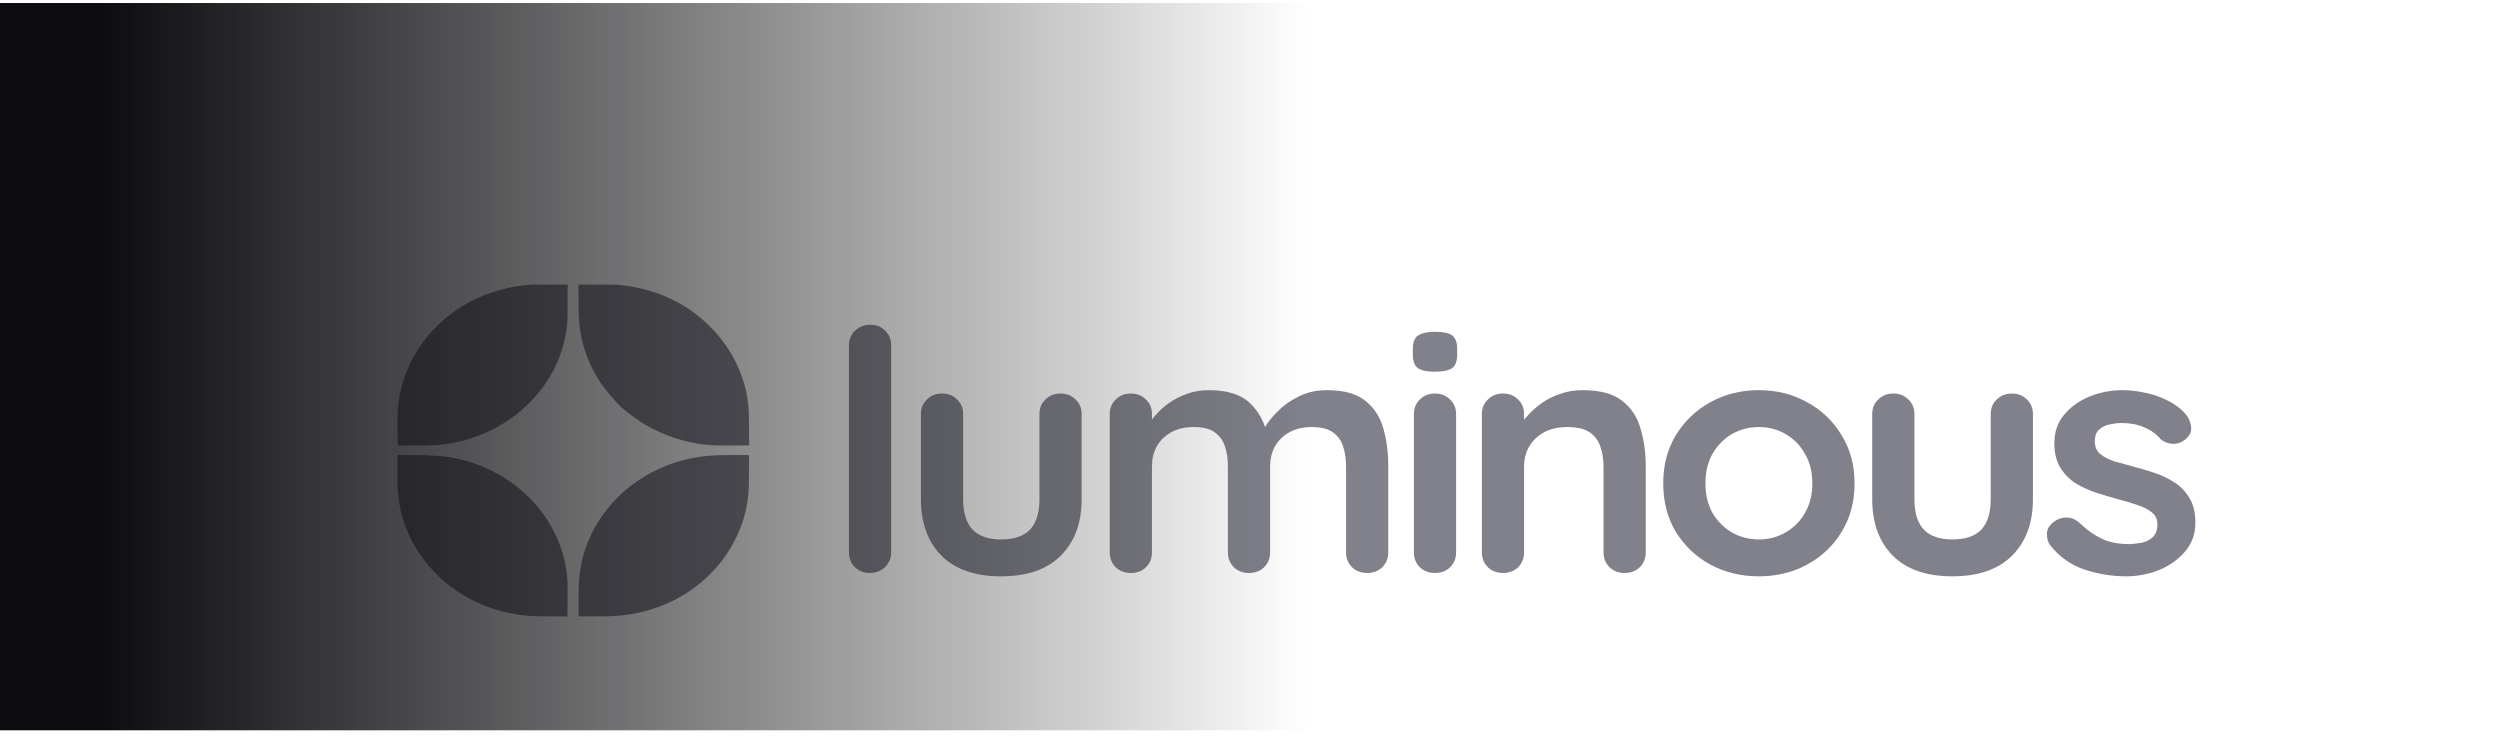
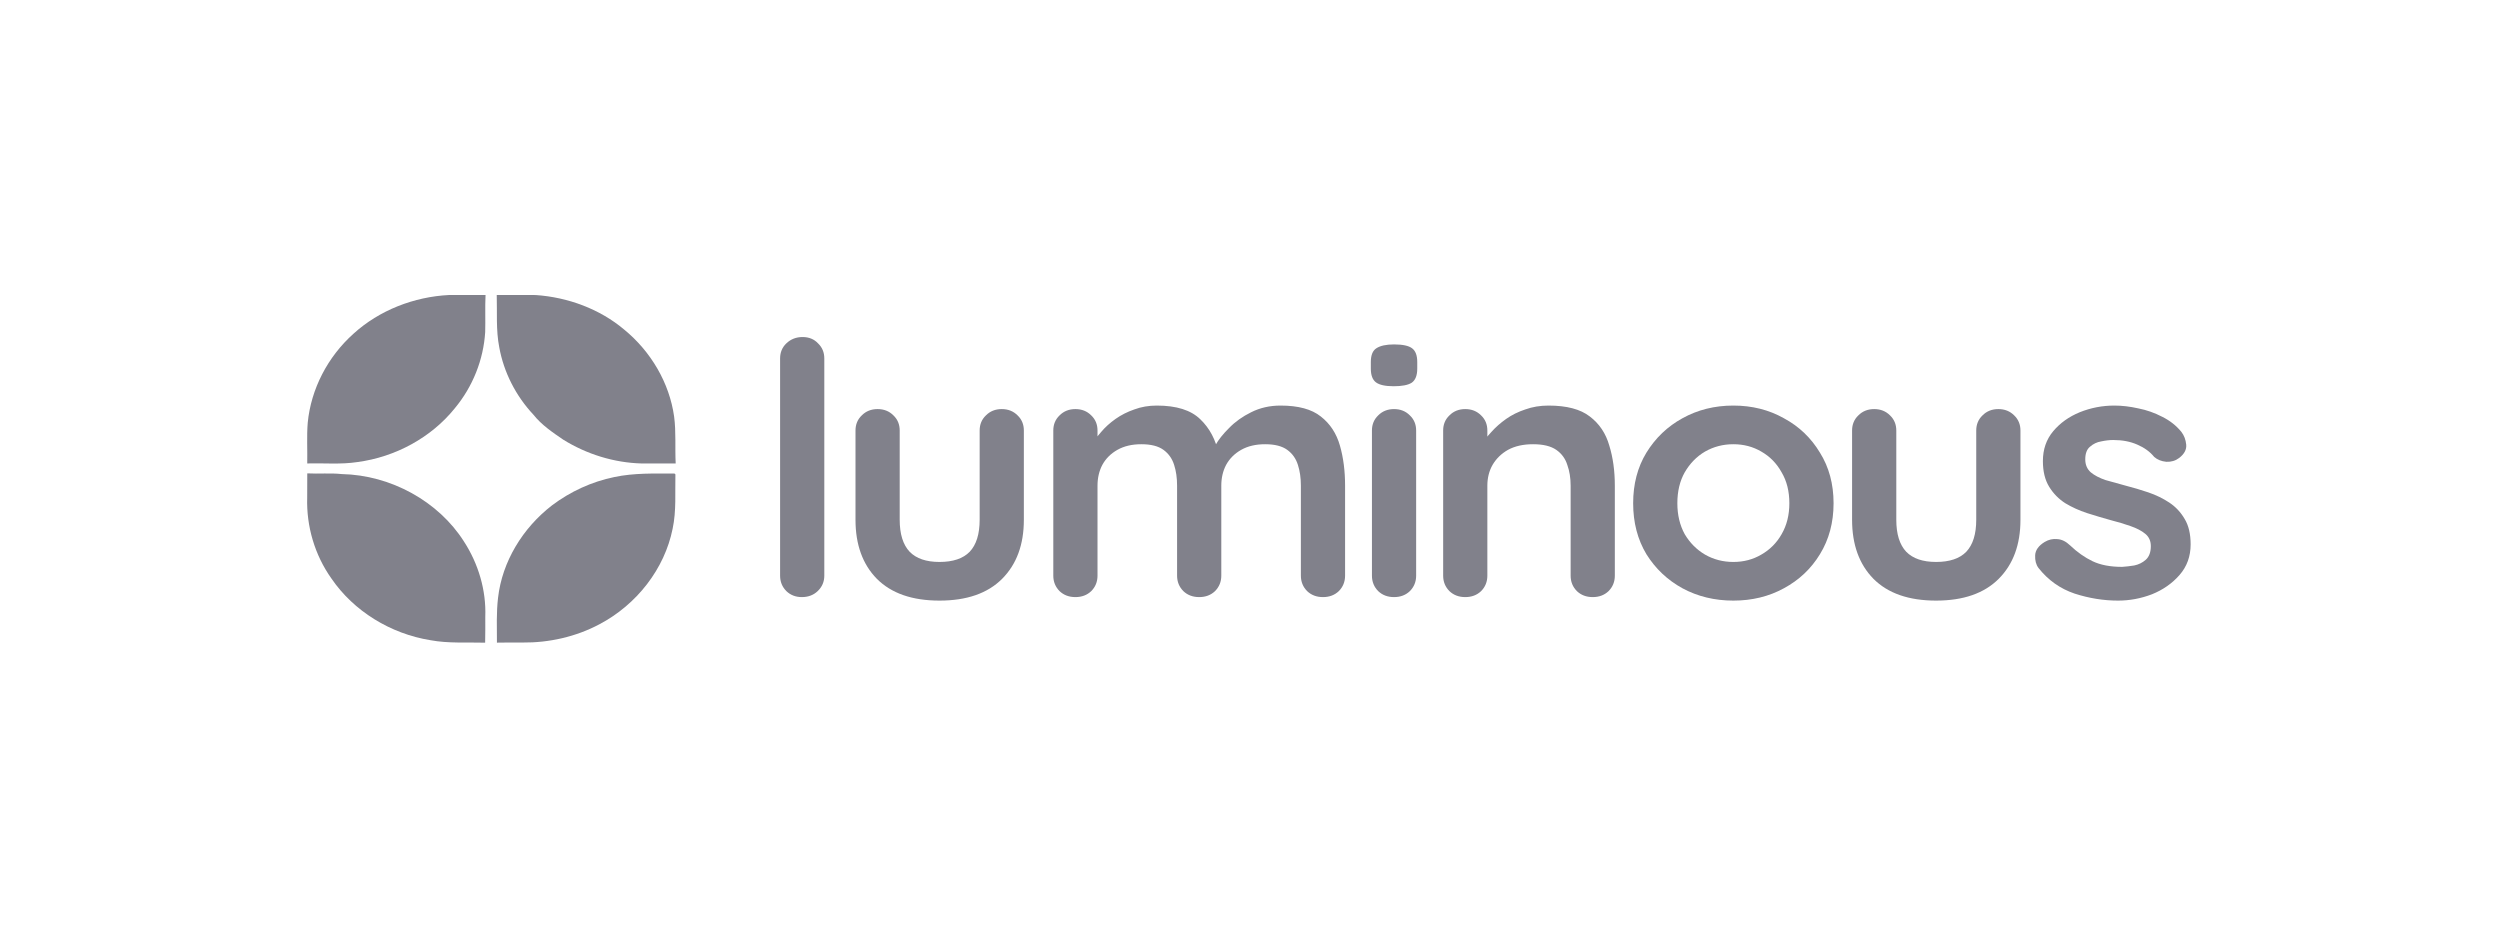
- <svg xmlns="http://www.w3.org/2000/svg" width="220" height="65" viewBox="0 0 220 65" fill="none">
-   <path d="M38.876 28.296C41.03 26.334 43.955 25.189 46.919 25.046C47.934 25.046 48.952 25.052 49.967 25.043C49.915 26.081 49.967 27.121 49.936 28.159C49.793 30.478 48.894 32.745 47.38 34.565C45.411 37.012 42.401 38.654 39.205 39.079C37.809 39.294 36.392 39.157 34.988 39.195C35.012 38.053 34.936 36.908 35.03 35.768C35.305 32.943 36.703 30.237 38.876 28.296Z" fill="#81818B" />
-   <path d="M50.906 25.043C51.994 25.055 53.082 25.037 54.172 25.049C56.887 25.232 59.566 26.226 61.61 27.95C63.864 29.795 65.41 32.434 65.805 35.254C65.979 36.562 65.87 37.884 65.937 39.198C64.986 39.195 64.038 39.192 63.087 39.198C60.751 39.137 58.453 38.416 56.497 37.201C55.595 36.585 54.669 35.96 53.993 35.105C52.509 33.524 51.5 31.539 51.119 29.447C50.833 27.993 50.949 26.511 50.906 25.043Z" fill="#81818B" />
-   <path d="M34.99 40.029C35.956 40.081 36.925 39.985 37.887 40.087C42.01 40.171 46.011 42.38 48.146 45.743C49.371 47.627 50.029 49.859 49.944 52.076C49.941 52.803 49.953 53.527 49.932 54.251C48.402 54.207 46.858 54.326 45.343 54.044C41.98 53.504 38.887 51.594 37.025 48.868C35.614 46.885 34.911 44.464 34.984 42.072C34.984 41.389 34.984 40.709 34.99 40.029Z" fill="#81818B" />
-   <path d="M60.788 40.337C62.446 39.985 64.155 40.043 65.84 40.043L65.914 40.113C65.877 41.633 66.002 43.171 65.682 44.673C65.008 48.045 62.669 51.056 59.521 52.71C57.562 53.751 55.313 54.262 53.074 54.239C52.358 54.242 51.639 54.227 50.922 54.247C50.922 52.989 50.868 51.725 51.017 50.472C51.364 47.44 53.083 44.618 55.554 42.712C57.083 41.561 58.881 40.727 60.788 40.337Z" fill="#81818B" />
-   <path d="M78.422 48.621C78.422 49.133 78.236 49.566 77.865 49.92C77.514 50.255 77.07 50.422 76.534 50.422C76.018 50.422 75.585 50.255 75.234 49.92C74.884 49.566 74.708 49.133 74.708 48.621V30.378C74.708 29.866 74.884 29.443 75.234 29.108C75.606 28.754 76.06 28.577 76.596 28.577C77.132 28.577 77.565 28.754 77.896 29.108C78.246 29.443 78.422 29.866 78.422 30.378V48.621Z" fill="#81818B" />
-   <path d="M93.328 34.629C93.864 34.629 94.307 34.806 94.658 35.16C95.009 35.494 95.184 35.917 95.184 36.429V43.927C95.184 46.014 94.575 47.667 93.359 48.887C92.141 50.107 90.388 50.717 88.097 50.717C85.807 50.717 84.053 50.107 82.837 48.887C81.64 47.667 81.041 46.014 81.041 43.927V36.429C81.041 35.917 81.217 35.494 81.567 35.16C81.918 34.806 82.362 34.629 82.898 34.629C83.435 34.629 83.878 34.806 84.229 35.16C84.58 35.494 84.755 35.917 84.755 36.429V43.927C84.755 45.128 85.034 46.023 85.591 46.614C86.148 47.184 86.983 47.47 88.097 47.47C89.233 47.47 90.078 47.184 90.635 46.614C91.192 46.023 91.471 45.128 91.471 43.927V36.429C91.471 35.917 91.646 35.494 91.997 35.16C92.347 34.806 92.791 34.629 93.328 34.629Z" fill="#81818B" />
-   <path d="M106.353 34.333C108.004 34.333 109.221 34.717 110.005 35.484C110.789 36.232 111.305 37.206 111.552 38.407L111.026 38.141L111.274 37.669C111.521 37.216 111.903 36.734 112.419 36.222C112.935 35.691 113.554 35.248 114.276 34.894C115.018 34.52 115.844 34.333 116.751 34.333C118.237 34.333 119.361 34.638 120.125 35.248C120.909 35.858 121.445 36.675 121.734 37.699C122.023 38.702 122.167 39.824 122.167 41.064V48.621C122.167 49.133 121.992 49.566 121.641 49.92C121.29 50.255 120.847 50.422 120.31 50.422C119.774 50.422 119.33 50.255 118.98 49.92C118.629 49.566 118.453 49.133 118.453 48.621V41.064C118.453 40.414 118.371 39.834 118.206 39.322C118.041 38.791 117.742 38.368 117.308 38.053C116.875 37.738 116.256 37.58 115.452 37.58C114.668 37.58 113.997 37.738 113.44 38.053C112.883 38.368 112.46 38.791 112.171 39.322C111.903 39.834 111.769 40.414 111.769 41.064V48.621C111.769 49.133 111.593 49.566 111.243 49.92C110.892 50.255 110.448 50.422 109.912 50.422C109.376 50.422 108.932 50.255 108.582 49.92C108.231 49.566 108.055 49.133 108.055 48.621V41.064C108.055 40.414 107.973 39.834 107.808 39.322C107.643 38.791 107.343 38.368 106.91 38.053C106.477 37.738 105.858 37.58 105.053 37.58C104.27 37.58 103.599 37.738 103.042 38.053C102.485 38.368 102.062 38.791 101.773 39.322C101.505 39.834 101.371 40.414 101.371 41.064V48.621C101.371 49.133 101.196 49.566 100.845 49.92C100.494 50.255 100.051 50.422 99.514 50.422C98.978 50.422 98.534 50.255 98.183 49.92C97.832 49.566 97.657 49.133 97.657 48.621V36.429C97.657 35.917 97.832 35.494 98.183 35.16C98.534 34.806 98.978 34.629 99.514 34.629C100.051 34.629 100.494 34.806 100.845 35.16C101.196 35.494 101.371 35.917 101.371 36.429V37.699L100.906 37.61C101.092 37.275 101.351 36.921 101.68 36.547C102.01 36.154 102.413 35.789 102.887 35.455C103.362 35.12 103.888 34.855 104.465 34.658C105.043 34.441 105.673 34.333 106.353 34.333Z" fill="#81818B" />
-   <path d="M128.136 48.621C128.136 49.133 127.961 49.566 127.609 49.92C127.259 50.255 126.816 50.422 126.279 50.422C125.743 50.422 125.299 50.255 124.948 49.92C124.598 49.566 124.423 49.133 124.423 48.621V36.429C124.423 35.917 124.598 35.494 124.948 35.16C125.299 34.806 125.743 34.629 126.279 34.629C126.816 34.629 127.259 34.806 127.609 35.16C127.961 35.494 128.136 35.917 128.136 36.429V48.621ZM126.248 32.71C125.547 32.71 125.052 32.601 124.762 32.385C124.474 32.168 124.33 31.785 124.33 31.234V30.673C124.33 30.102 124.485 29.718 124.793 29.521C125.124 29.305 125.619 29.197 126.279 29.197C127.002 29.197 127.507 29.305 127.795 29.521C128.085 29.738 128.229 30.122 128.229 30.673V31.234C128.229 31.804 128.074 32.198 127.764 32.414C127.456 32.611 126.95 32.71 126.248 32.71Z" fill="#81818B" />
-   <path d="M139.256 34.333C140.783 34.333 141.938 34.638 142.722 35.248C143.527 35.858 144.073 36.675 144.362 37.699C144.672 38.702 144.826 39.824 144.826 41.064V48.621C144.826 49.133 144.651 49.566 144.3 49.92C143.95 50.255 143.506 50.422 142.969 50.422C142.433 50.422 141.99 50.255 141.639 49.92C141.288 49.566 141.112 49.133 141.112 48.621V41.064C141.112 40.414 141.02 39.834 140.835 39.322C140.669 38.791 140.36 38.368 139.906 38.053C139.452 37.738 138.802 37.58 137.956 37.58C137.131 37.58 136.429 37.738 135.852 38.053C135.295 38.368 134.862 38.791 134.552 39.322C134.263 39.834 134.118 40.414 134.118 41.064V48.621C134.118 49.133 133.944 49.566 133.593 49.92C133.242 50.255 132.798 50.422 132.262 50.422C131.725 50.422 131.282 50.255 130.932 49.92C130.58 49.566 130.405 49.133 130.405 48.621V36.429C130.405 35.917 130.58 35.494 130.932 35.16C131.282 34.806 131.725 34.629 132.262 34.629C132.798 34.629 133.242 34.806 133.593 35.16C133.944 35.494 134.118 35.917 134.118 36.429V37.699L133.655 37.61C133.841 37.275 134.108 36.921 134.459 36.547C134.81 36.154 135.223 35.789 135.697 35.455C136.172 35.12 136.708 34.855 137.306 34.658C137.905 34.441 138.555 34.333 139.256 34.333Z" fill="#81818B" />
-   <path d="M163.2 42.54C163.2 44.154 162.818 45.581 162.055 46.82C161.312 48.041 160.301 48.995 159.022 49.684C157.763 50.373 156.35 50.717 154.782 50.717C153.214 50.717 151.79 50.373 150.512 49.684C149.253 48.995 148.243 48.041 147.479 46.82C146.736 45.581 146.365 44.154 146.365 42.54C146.365 40.926 146.736 39.509 147.479 38.289C148.243 37.049 149.253 36.085 150.512 35.396C151.79 34.688 153.214 34.333 154.782 34.333C156.35 34.333 157.763 34.688 159.022 35.396C160.301 36.085 161.312 37.049 162.055 38.289C162.818 39.509 163.2 40.926 163.2 42.54ZM159.486 42.54C159.486 41.536 159.27 40.67 158.836 39.942C158.423 39.194 157.856 38.614 157.134 38.2C156.433 37.787 155.649 37.58 154.782 37.58C153.916 37.58 153.121 37.787 152.399 38.2C151.698 38.614 151.13 39.194 150.697 39.942C150.285 40.67 150.078 41.536 150.078 42.54C150.078 43.524 150.285 44.39 150.697 45.138C151.13 45.866 151.698 46.437 152.399 46.85C153.121 47.263 153.916 47.47 154.782 47.47C155.649 47.47 156.433 47.263 157.134 46.85C157.856 46.437 158.423 45.866 158.836 45.138C159.27 44.39 159.486 43.524 159.486 42.54Z" fill="#81818B" />
-   <path d="M177.041 34.629C177.577 34.629 178.021 34.806 178.372 35.16C178.722 35.494 178.898 35.917 178.898 36.429V43.927C178.898 46.014 178.289 47.667 177.072 48.887C175.854 50.107 174.101 50.717 171.811 50.717C169.521 50.717 167.767 50.107 166.55 48.887C165.353 47.667 164.755 46.014 164.755 43.927V36.429C164.755 35.917 164.93 35.494 165.281 35.16C165.632 34.806 166.075 34.629 166.612 34.629C167.148 34.629 167.592 34.806 167.943 35.16C168.293 35.494 168.469 35.917 168.469 36.429V43.927C168.469 45.128 168.747 46.023 169.304 46.614C169.861 47.184 170.697 47.47 171.811 47.47C172.945 47.47 173.792 47.184 174.348 46.614C174.906 46.023 175.184 45.128 175.184 43.927V36.429C175.184 35.917 175.36 35.494 175.71 35.16C176.061 34.806 176.505 34.629 177.041 34.629Z" fill="#81818B" />
-   <path d="M180.411 47.972C180.205 47.696 180.112 47.342 180.133 46.909C180.154 46.476 180.422 46.102 180.938 45.787C181.268 45.59 181.618 45.512 181.99 45.551C182.361 45.571 182.722 45.748 183.073 46.082C183.672 46.653 184.301 47.096 184.961 47.411C185.621 47.726 186.446 47.883 187.436 47.883C187.746 47.863 188.086 47.824 188.458 47.765C188.829 47.686 189.149 47.529 189.417 47.293C189.705 47.037 189.85 46.653 189.85 46.141C189.85 45.708 189.695 45.364 189.386 45.108C189.076 44.852 188.664 44.636 188.148 44.459C187.653 44.282 187.096 44.114 186.477 43.957C185.837 43.78 185.177 43.583 184.496 43.367C183.836 43.15 183.227 42.874 182.67 42.54C182.114 42.186 181.66 41.723 181.309 41.152C180.958 40.582 180.783 39.863 180.783 38.998C180.783 38.013 181.071 37.177 181.649 36.488C182.227 35.799 182.97 35.268 183.877 34.894C184.806 34.52 185.775 34.333 186.786 34.333C187.426 34.333 188.096 34.412 188.798 34.569C189.499 34.707 190.17 34.943 190.81 35.278C191.449 35.593 191.986 36.016 192.419 36.547C192.645 36.842 192.78 37.197 192.821 37.61C192.862 38.023 192.666 38.397 192.233 38.732C191.924 38.968 191.563 39.076 191.15 39.056C190.738 39.017 190.397 38.879 190.129 38.643C189.778 38.21 189.304 37.866 188.705 37.61C188.127 37.354 187.457 37.226 186.694 37.226C186.384 37.226 186.044 37.266 185.672 37.344C185.322 37.403 185.012 37.551 184.744 37.787C184.476 38.004 184.342 38.358 184.342 38.85C184.342 39.303 184.496 39.667 184.806 39.942C185.115 40.198 185.528 40.414 186.044 40.592C186.58 40.749 187.148 40.907 187.746 41.064C188.365 41.221 188.994 41.408 189.634 41.625C190.274 41.841 190.861 42.127 191.398 42.481C191.934 42.835 192.367 43.298 192.697 43.868C193.028 44.419 193.192 45.128 193.192 45.994C193.192 46.998 192.883 47.854 192.264 48.562C191.645 49.271 190.871 49.812 189.943 50.186C189.015 50.54 188.065 50.717 187.096 50.717C185.879 50.717 184.662 50.52 183.444 50.127C182.227 49.713 181.216 48.995 180.411 47.972Z" fill="#81818B" />
-   <rect y="0.266" width="115.188" height="64" fill="url(#paint0_linear_38_207)" />
-   <defs>
-     <linearGradient id="paint0_linear_38_207" x1="0" y1="32.266" x2="115.188" y2="32.266" gradientUnits="userSpaceOnUse">
-       <stop offset="0.08" stop-color="#0D0D11" />
-       <stop offset="1" stop-opacity="0" />
-     </linearGradient>
-   </defs>
+ <svg xmlns="http://www.w3.org/2000/svg" width="210" height="79" viewBox="0 0 210 79" fill="none">
+   <g id="62fbcc4e6f486717da802261_Luminous%20Logo.svg">
+     <path id="Vector" d="M29.696 28.03C31.85 26.068 34.775 24.923 37.739 24.78C38.754 24.78 39.772 24.786 40.786 24.778C40.735 25.815 40.786 26.856 40.756 27.893C40.613 30.213 39.714 32.48 38.2 34.299C36.231 36.747 33.221 38.389 30.025 38.813C28.629 39.028 27.212 38.892 25.808 38.929C25.832 37.787 25.756 36.642 25.85 35.503C26.125 32.678 27.523 29.971 29.696 28.03Z" fill="#81818B" />
+     <path id="Vector_2" d="M41.726 24.778C42.814 24.789 43.902 24.772 44.992 24.783C47.707 24.966 50.386 25.96 52.43 27.684C54.684 29.53 56.23 32.169 56.626 34.988C56.799 36.296 56.69 37.618 56.757 38.932C55.806 38.929 54.858 38.926 53.907 38.932C51.571 38.871 49.273 38.15 47.317 36.935C46.415 36.319 45.489 35.694 44.813 34.84C43.329 33.259 42.32 31.274 41.939 29.181C41.653 27.728 41.769 26.245 41.726 24.778Z" fill="#81818B" />
+     <path id="Vector_3" d="M25.81 39.763C26.776 39.816 27.745 39.72 28.707 39.822C32.83 39.906 36.831 42.115 38.966 45.477C40.191 47.361 40.849 49.593 40.764 51.811C40.761 52.538 40.773 53.261 40.752 53.985C39.222 53.941 37.678 54.06 36.163 53.778C32.8 53.238 29.707 51.328 27.845 48.602C26.434 46.62 25.731 44.199 25.804 41.807C25.804 41.123 25.804 40.444 25.81 39.763Z" fill="#81818B" />
+     <path id="Vector_4" d="M51.608 40.071C53.266 39.72 54.975 39.778 56.66 39.778L56.734 39.848C56.697 41.368 56.822 42.905 56.502 44.408C55.828 47.779 53.489 50.79 50.341 52.444C48.382 53.485 46.133 53.996 43.894 53.973C43.178 53.976 42.459 53.962 41.742 53.982C41.742 52.723 41.688 51.459 41.837 50.206C42.184 47.175 43.903 44.353 46.374 42.446C47.903 41.295 49.701 40.461 51.608 40.071Z" fill="#81818B" />
+     <path id="Vector_5" d="M69.242 48.355C69.242 48.867 69.056 49.3 68.685 49.654C68.334 49.989 67.89 50.156 67.354 50.156C66.838 50.156 66.405 49.989 66.055 49.654C65.704 49.3 65.528 48.867 65.528 48.355V30.112C65.528 29.6 65.704 29.177 66.055 28.843C66.426 28.488 66.88 28.311 67.416 28.311C67.952 28.311 68.385 28.488 68.716 28.843C69.066 29.177 69.242 29.6 69.242 30.112V48.355Z" fill="#81818B" />
+     <path id="Vector_6" d="M84.147 34.363C84.684 34.363 85.127 34.54 85.478 34.894C85.829 35.229 86.004 35.652 86.004 36.163V43.662C86.004 45.748 85.395 47.401 84.178 48.621C82.961 49.841 81.207 50.451 78.917 50.451C76.627 50.451 74.873 49.841 73.656 48.621C72.46 47.401 71.862 45.748 71.862 43.662V36.163C71.862 35.652 72.037 35.229 72.388 34.894C72.738 34.54 73.182 34.363 73.718 34.363C74.255 34.363 74.698 34.54 75.049 34.894C75.4 35.229 75.575 35.652 75.575 36.163V43.662C75.575 44.862 75.854 45.758 76.411 46.348C76.968 46.919 77.803 47.204 78.917 47.204C80.052 47.204 80.898 46.919 81.455 46.348C82.012 45.758 82.291 44.862 82.291 43.662V36.163C82.291 35.652 82.466 35.229 82.817 34.894C83.167 34.54 83.611 34.363 84.147 34.363Z" fill="#81818B" />
+     <path id="Vector_7" d="M97.173 34.068C98.824 34.068 100.041 34.451 100.825 35.219C101.609 35.967 102.125 36.941 102.372 38.141L101.846 37.876L102.094 37.403C102.341 36.951 102.723 36.469 103.239 35.957C103.755 35.425 104.374 34.983 105.096 34.629C105.838 34.255 106.664 34.068 107.571 34.068C109.057 34.068 110.181 34.373 110.945 34.983C111.729 35.593 112.265 36.41 112.554 37.433C112.843 38.437 112.987 39.558 112.987 40.798V48.355C112.987 48.867 112.812 49.3 112.461 49.654C112.11 49.989 111.667 50.156 111.13 50.156C110.594 50.156 110.15 49.989 109.8 49.654C109.449 49.3 109.274 48.867 109.274 48.355V40.798C109.274 40.149 109.191 39.568 109.026 39.056C108.861 38.525 108.562 38.102 108.128 37.787C107.695 37.472 107.076 37.315 106.272 37.315C105.488 37.315 104.817 37.472 104.26 37.787C103.703 38.102 103.28 38.525 102.991 39.056C102.723 39.568 102.589 40.149 102.589 40.798V48.355C102.589 48.867 102.413 49.3 102.063 49.654C101.712 49.989 101.268 50.156 100.732 50.156C100.196 50.156 99.752 49.989 99.402 49.654C99.051 49.3 98.875 48.867 98.875 48.355V40.798C98.875 40.149 98.793 39.568 98.628 39.056C98.463 38.525 98.163 38.102 97.73 37.787C97.297 37.472 96.678 37.315 95.873 37.315C95.09 37.315 94.419 37.472 93.862 37.787C93.305 38.102 92.882 38.525 92.593 39.056C92.325 39.568 92.191 40.149 92.191 40.798V48.355C92.191 48.867 92.016 49.3 91.665 49.654C91.314 49.989 90.871 50.156 90.334 50.156C89.798 50.156 89.355 49.989 89.003 49.654C88.653 49.3 88.477 48.867 88.477 48.355V36.163C88.477 35.652 88.653 35.229 89.003 34.894C89.355 34.54 89.798 34.363 90.334 34.363C90.871 34.363 91.314 34.54 91.665 34.894C92.016 35.229 92.191 35.652 92.191 36.163V37.433L91.726 37.344C91.912 37.01 92.171 36.656 92.5 36.282C92.831 35.888 93.233 35.524 93.707 35.189C94.182 34.855 94.708 34.589 95.285 34.392C95.863 34.176 96.493 34.068 97.173 34.068Z" fill="#81818B" />
+     <path id="Vector_8" d="M118.956 48.355C118.956 48.867 118.781 49.3 118.429 49.654C118.079 49.989 117.636 50.156 117.099 50.156C116.563 50.156 116.119 49.989 115.768 49.654C115.418 49.3 115.243 48.867 115.243 48.355V36.163C115.243 35.652 115.418 35.229 115.768 34.894C116.119 34.54 116.563 34.363 117.099 34.363C117.636 34.363 118.079 34.54 118.429 34.894C118.781 35.229 118.956 35.652 118.956 36.163V48.355ZM117.068 32.444C116.367 32.444 115.872 32.336 115.582 32.119C115.294 31.903 115.15 31.519 115.15 30.968V30.407C115.15 29.836 115.305 29.453 115.613 29.256C115.944 29.039 116.439 28.931 117.099 28.931C117.822 28.931 118.327 29.039 118.615 29.256C118.905 29.472 119.049 29.856 119.049 30.407V30.968C119.049 31.539 118.894 31.932 118.584 32.149C118.276 32.346 117.77 32.444 117.068 32.444Z" fill="#81818B" />
+     <path id="Vector_9" d="M130.076 34.068C131.603 34.068 132.758 34.373 133.542 34.983C134.347 35.593 134.893 36.41 135.182 37.433C135.492 38.437 135.646 39.558 135.646 40.798V48.355C135.646 48.867 135.471 49.3 135.12 49.654C134.77 49.989 134.326 50.156 133.789 50.156C133.253 50.156 132.81 49.989 132.459 49.654C132.108 49.3 131.933 48.867 131.933 48.355V40.798C131.933 40.149 131.84 39.568 131.655 39.056C131.489 38.525 131.18 38.102 130.726 37.787C130.272 37.472 129.622 37.315 128.776 37.315C127.951 37.315 127.25 37.472 126.672 37.787C126.115 38.102 125.682 38.525 125.372 39.056C125.083 39.568 124.938 40.149 124.938 40.798V48.355C124.938 48.867 124.764 49.3 124.413 49.654C124.062 49.989 123.618 50.156 123.082 50.156C122.546 50.156 122.102 49.989 121.752 49.654C121.4 49.3 121.225 48.867 121.225 48.355V36.163C121.225 35.652 121.4 35.229 121.752 34.894C122.102 34.54 122.546 34.363 123.082 34.363C123.618 34.363 124.062 34.54 124.413 34.894C124.764 35.229 124.938 35.652 124.938 36.163V37.433L124.475 37.344C124.661 37.01 124.928 36.656 125.279 36.282C125.63 35.888 126.043 35.524 126.517 35.189C126.992 34.855 127.528 34.589 128.126 34.392C128.725 34.176 129.375 34.068 130.076 34.068Z" fill="#81818B" />
+     <path id="Vector_10" d="M154.02 42.274C154.02 43.888 153.638 45.315 152.875 46.555C152.132 47.775 151.121 48.729 149.842 49.418C148.583 50.107 147.17 50.451 145.602 50.451C144.034 50.451 142.61 50.107 141.332 49.418C140.073 48.729 139.063 47.775 138.299 46.555C137.556 45.315 137.185 43.888 137.185 42.274C137.185 40.66 137.556 39.243 138.299 38.023C139.063 36.783 140.073 35.819 141.332 35.13C142.61 34.422 144.034 34.068 145.602 34.068C147.17 34.068 148.583 34.422 149.842 35.13C151.121 35.819 152.132 36.783 152.875 38.023C153.638 39.243 154.02 40.66 154.02 42.274ZM150.306 42.274C150.306 41.271 150.09 40.405 149.656 39.676C149.243 38.929 148.676 38.348 147.954 37.935C147.253 37.522 146.469 37.315 145.602 37.315C144.736 37.315 143.941 37.522 143.219 37.935C142.518 38.348 141.95 38.929 141.517 39.676C141.105 40.405 140.898 41.271 140.898 42.274C140.898 43.258 141.105 44.124 141.517 44.872C141.95 45.6 142.518 46.171 143.219 46.584C143.941 46.998 144.736 47.204 145.602 47.204C146.469 47.204 147.253 46.998 147.954 46.584C148.676 46.171 149.243 45.6 149.656 44.872C150.09 44.124 150.306 43.258 150.306 42.274Z" fill="#81818B" />
+     <path id="Vector_11" d="M167.861 34.363C168.397 34.363 168.841 34.54 169.192 34.894C169.542 35.229 169.718 35.652 169.718 36.163V43.662C169.718 45.748 169.109 47.401 167.892 48.621C166.674 49.841 164.921 50.451 162.631 50.451C160.341 50.451 158.587 49.841 157.37 48.621C156.173 47.401 155.575 45.748 155.575 43.662V36.163C155.575 35.652 155.75 35.229 156.101 34.894C156.452 34.54 156.895 34.363 157.432 34.363C157.968 34.363 158.412 34.54 158.763 34.894C159.113 35.229 159.289 35.652 159.289 36.163V43.662C159.289 44.862 159.567 45.758 160.124 46.348C160.681 46.919 161.517 47.204 162.631 47.204C163.765 47.204 164.612 46.919 165.168 46.348C165.726 45.758 166.004 44.862 166.004 43.662V36.163C166.004 35.652 166.18 35.229 166.53 34.894C166.881 34.54 167.325 34.363 167.861 34.363Z" fill="#81818B" />
+     <path id="Vector_12" d="M171.231 47.706C171.025 47.431 170.932 47.076 170.953 46.643C170.974 46.21 171.242 45.836 171.758 45.522C172.088 45.325 172.438 45.246 172.81 45.285C173.181 45.305 173.542 45.482 173.893 45.817C174.492 46.387 175.121 46.83 175.781 47.145C176.441 47.46 177.266 47.617 178.256 47.617C178.566 47.598 178.906 47.558 179.278 47.499C179.649 47.421 179.969 47.263 180.237 47.027C180.525 46.771 180.67 46.387 180.67 45.876C180.67 45.443 180.515 45.098 180.206 44.843C179.897 44.587 179.484 44.37 178.968 44.193C178.473 44.016 177.916 43.849 177.297 43.691C176.657 43.514 175.997 43.317 175.316 43.101C174.656 42.884 174.047 42.609 173.49 42.274C172.934 41.92 172.48 41.458 172.129 40.887C171.778 40.316 171.603 39.598 171.603 38.732C171.603 37.748 171.891 36.911 172.469 36.223C173.047 35.534 173.79 35.002 174.697 34.629C175.626 34.255 176.595 34.068 177.606 34.068C178.246 34.068 178.916 34.146 179.618 34.304C180.319 34.441 180.99 34.678 181.63 35.012C182.269 35.327 182.806 35.75 183.239 36.282C183.465 36.577 183.6 36.931 183.641 37.344C183.682 37.758 183.486 38.132 183.053 38.466C182.744 38.702 182.383 38.81 181.97 38.791C181.558 38.752 181.217 38.614 180.949 38.378C180.598 37.945 180.124 37.6 179.525 37.344C178.947 37.089 178.277 36.961 177.514 36.961C177.204 36.961 176.864 37 176.492 37.079C176.142 37.138 175.832 37.285 175.564 37.522C175.296 37.738 175.162 38.092 175.162 38.584C175.162 39.037 175.316 39.401 175.626 39.676C175.935 39.932 176.348 40.149 176.864 40.326C177.4 40.483 177.968 40.641 178.566 40.798C179.185 40.956 179.814 41.143 180.454 41.359C181.094 41.576 181.681 41.861 182.218 42.215C182.754 42.569 183.187 43.032 183.517 43.603C183.848 44.154 184.013 44.862 184.013 45.728C184.013 46.732 183.703 47.588 183.084 48.296C182.465 49.005 181.691 49.546 180.763 49.92C179.835 50.275 178.885 50.451 177.916 50.451C176.699 50.451 175.482 50.255 174.264 49.861C173.047 49.448 172.036 48.729 171.231 47.706Z" fill="#81818B" />
+   </g>
</svg>
